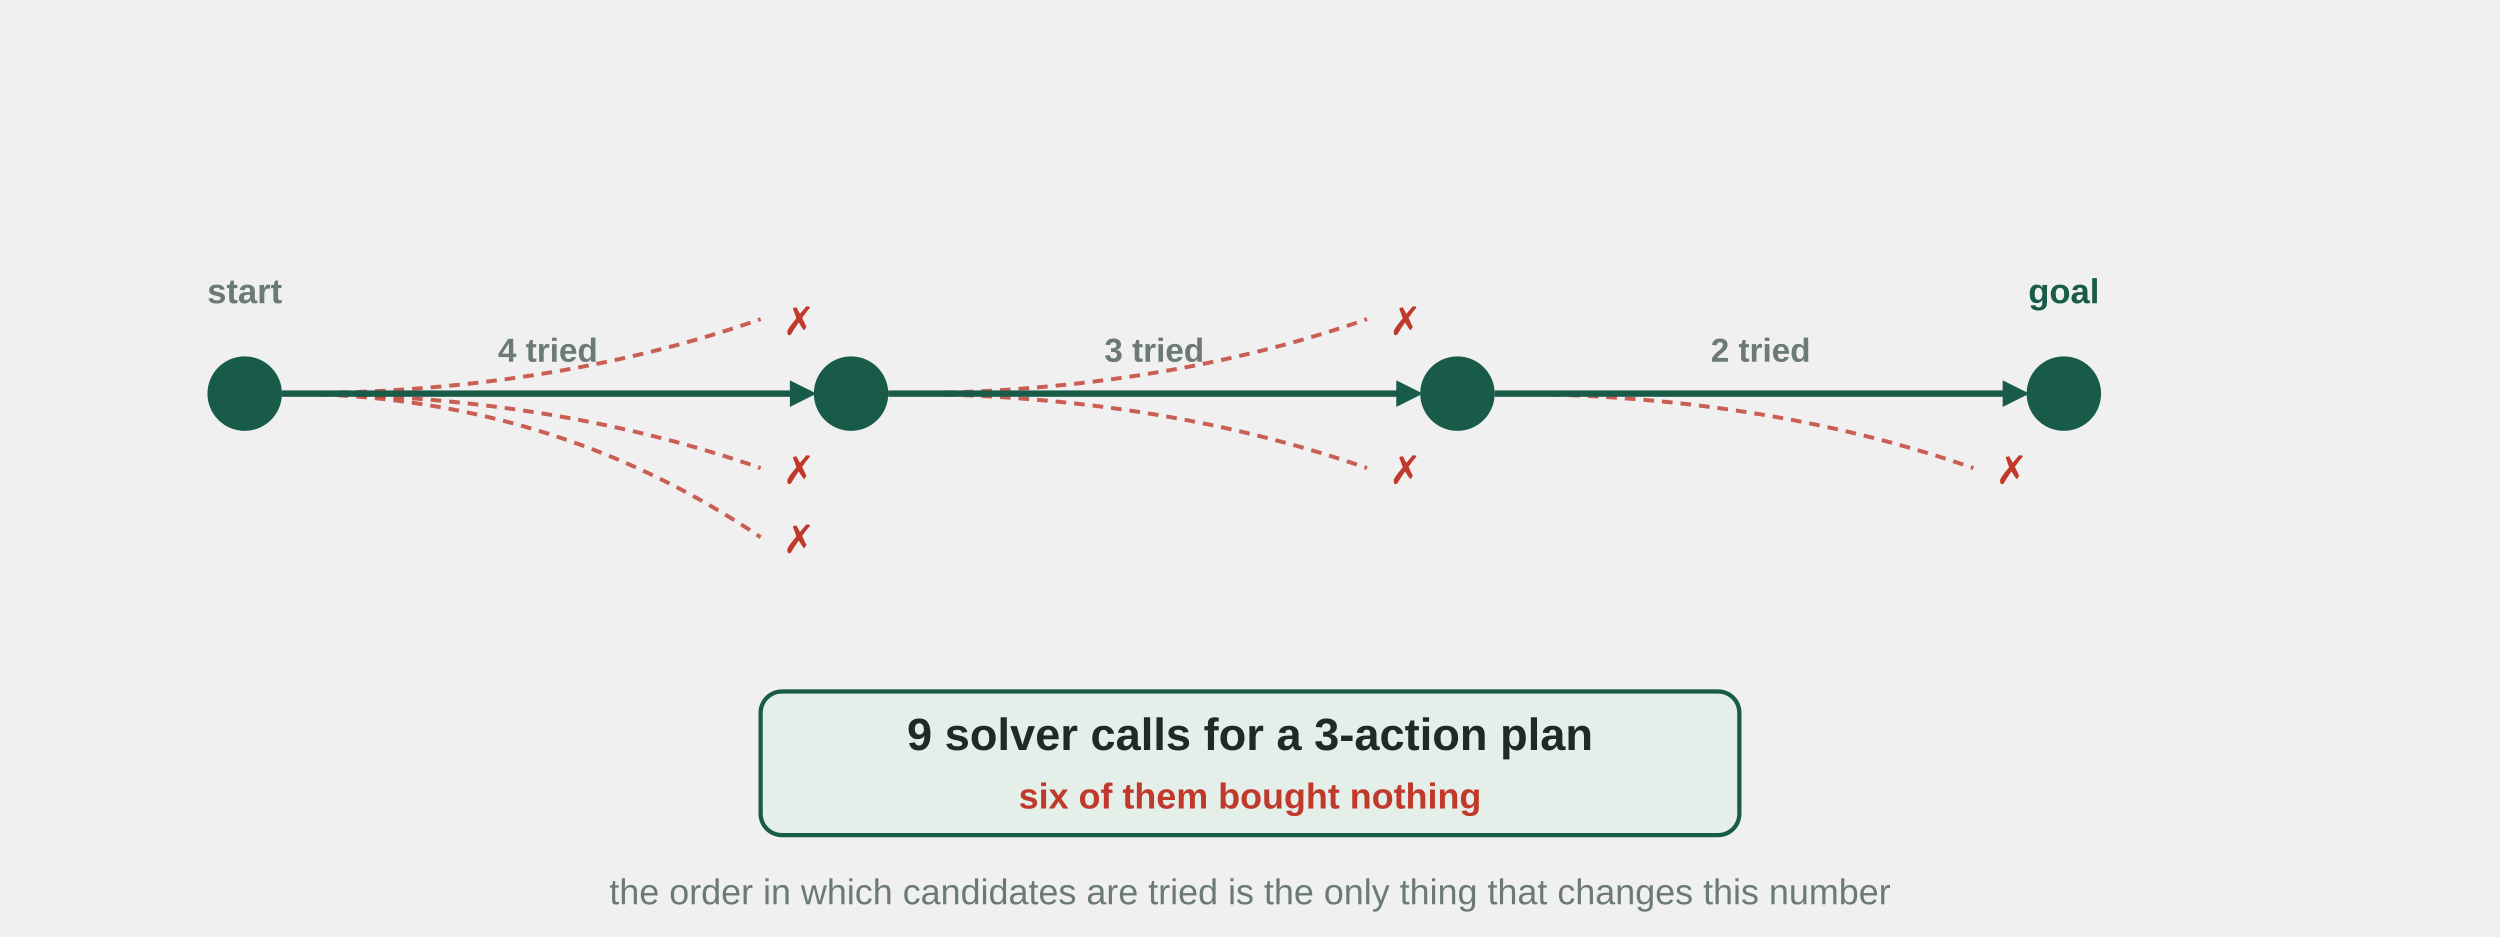
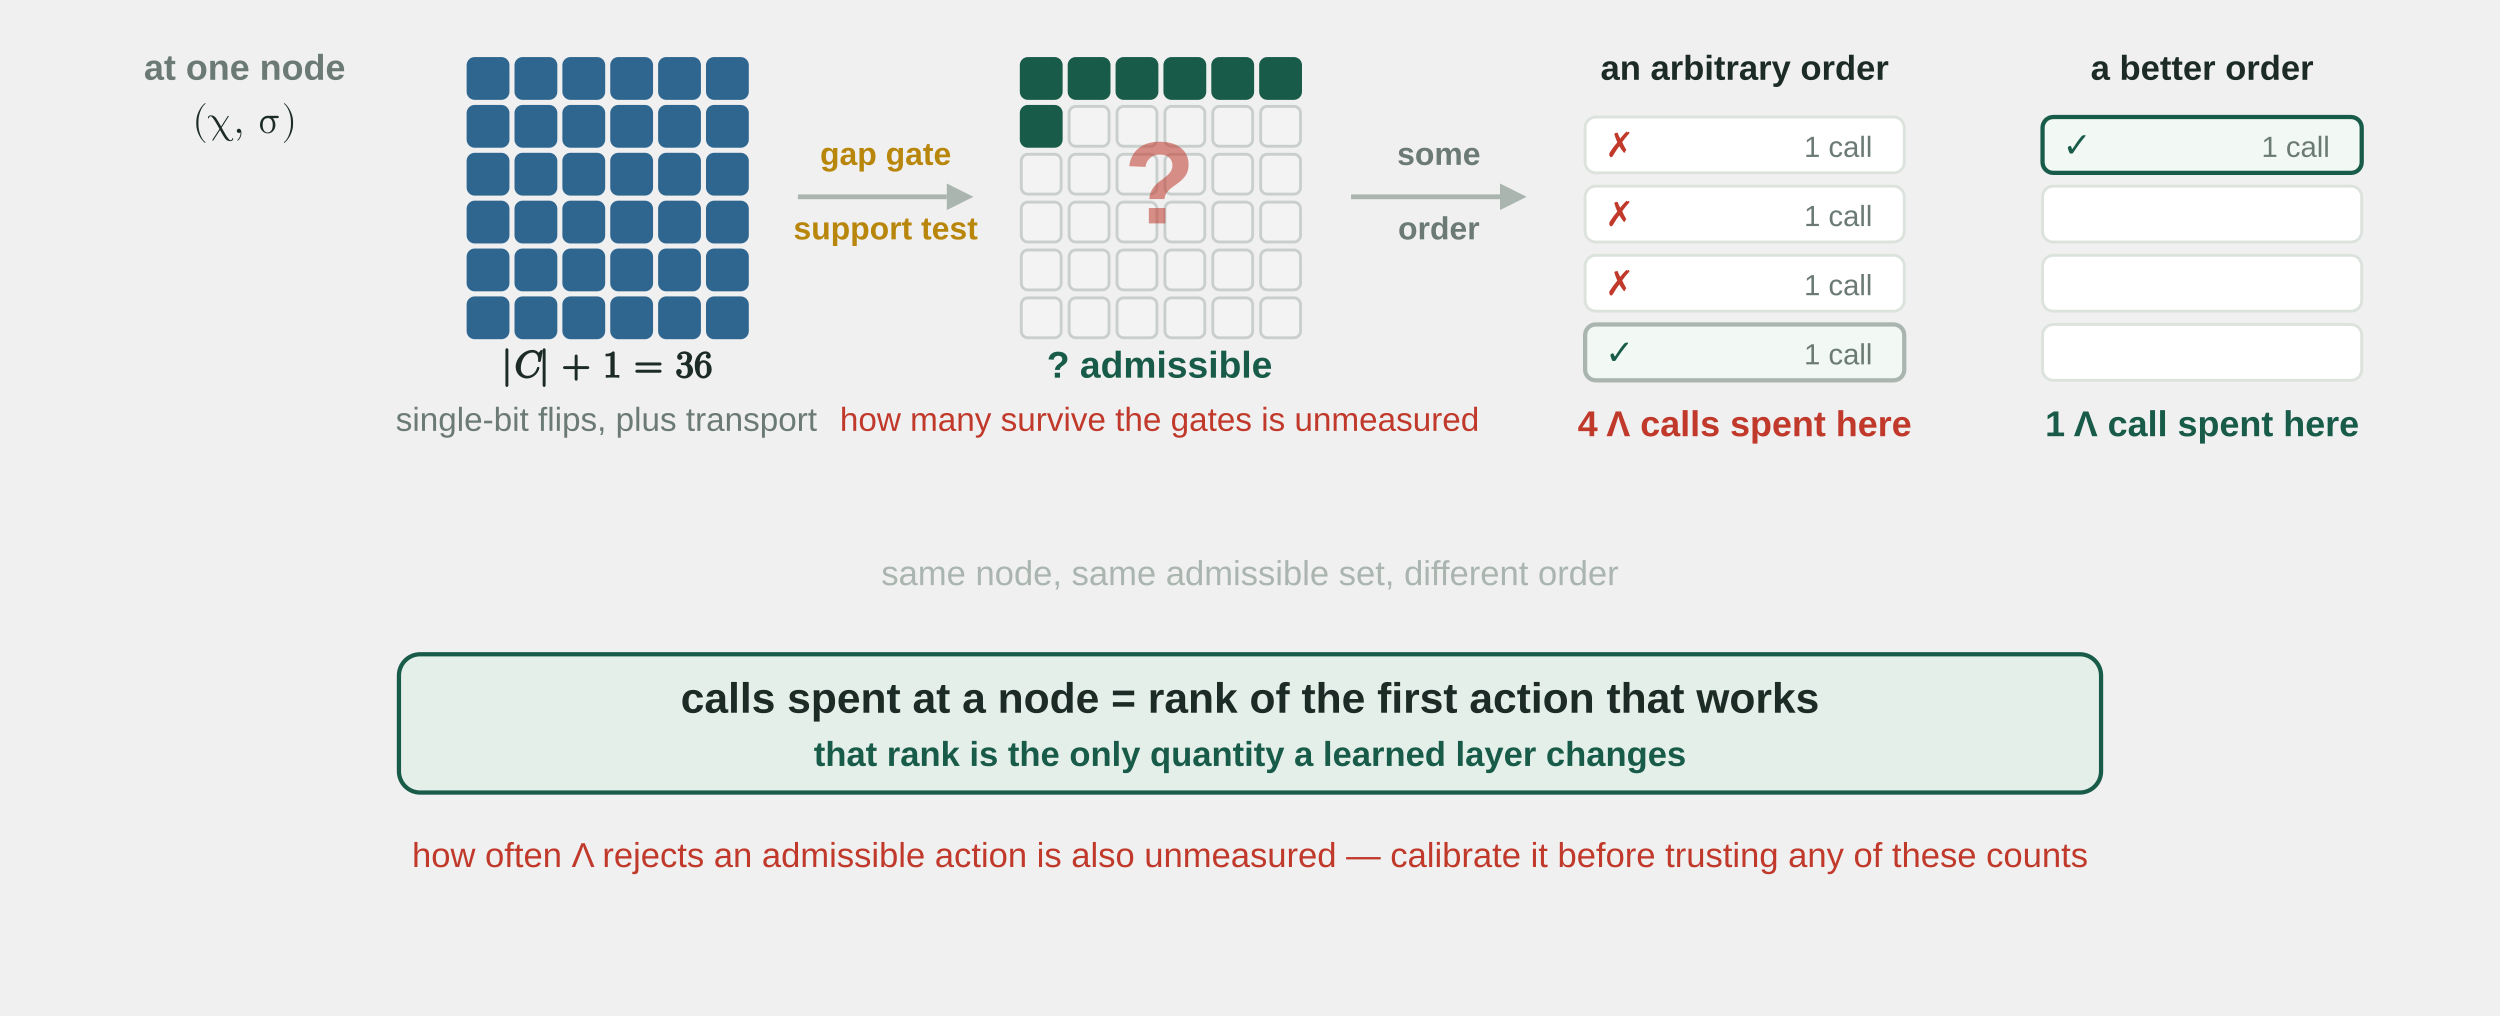
- <svg xmlns="http://www.w3.org/2000/svg" viewBox="0 48 940 352" width="100%" class="fig" role="img" aria-label="Where the solver calls go">
-   <text x="92.00" y="162.00" font-size="13" fill="#6b7a74" text-anchor="middle" font-weight="700" font-family="'Source Sans Pro','Helvetica Neue',Arial,sans-serif" style="">start</text>
-   <path d="M 106 196 Q 206.0 196 286 224" fill="none" stroke="#c0392b" stroke-width="1.5" stroke-dasharray="4 3" opacity="0.8" />
-   <text x="296" y="229" font-size="15" fill="#c0392b" font-weight="700">✗</text>
-   <path d="M 106 196 Q 206.0 196 286 168" fill="none" stroke="#c0392b" stroke-width="1.5" stroke-dasharray="4 3" opacity="0.8" />
-   <text x="296" y="173" font-size="15" fill="#c0392b" font-weight="700">✗</text>
-   <path d="M 106 196 Q 206.0 196 286 250" fill="none" stroke="#c0392b" stroke-width="1.5" stroke-dasharray="4 3" opacity="0.8" />
-   <text x="296" y="255" font-size="15" fill="#c0392b" font-weight="700">✗</text>
-   <line x1="106" y1="196" x2="298" y2="196" stroke="#175b48" stroke-width="2.4" />
-   <polygon points="307,196 297,191 297,201" fill="#175b48" />
-   <text x="206.00" y="184.00" font-size="12.5" fill="#6b7a74" text-anchor="middle" font-weight="700" font-family="'Source Sans Pro','Helvetica Neue',Arial,sans-serif" style="">4 tried</text>
-   <path d="M 334 196 Q 434.0 196 514 224" fill="none" stroke="#c0392b" stroke-width="1.5" stroke-dasharray="4 3" opacity="0.8" />
-   <text x="524" y="229" font-size="15" fill="#c0392b" font-weight="700">✗</text>
-   <path d="M 334 196 Q 434.0 196 514 168" fill="none" stroke="#c0392b" stroke-width="1.5" stroke-dasharray="4 3" opacity="0.8" />
-   <text x="524" y="173" font-size="15" fill="#c0392b" font-weight="700">✗</text>
-   <line x1="334" y1="196" x2="526" y2="196" stroke="#175b48" stroke-width="2.4" />
-   <polygon points="535,196 525,191 525,201" fill="#175b48" />
-   <text x="434.00" y="184.00" font-size="12.5" fill="#6b7a74" text-anchor="middle" font-weight="700" font-family="'Source Sans Pro','Helvetica Neue',Arial,sans-serif" style="">3 tried</text>
-   <path d="M 562 196 Q 662.0 196 742 224" fill="none" stroke="#c0392b" stroke-width="1.5" stroke-dasharray="4 3" opacity="0.8" />
-   <text x="752" y="229" font-size="15" fill="#c0392b" font-weight="700">✗</text>
-   <line x1="562" y1="196" x2="754" y2="196" stroke="#175b48" stroke-width="2.4" />
-   <polygon points="763,196 753,191 753,201" fill="#175b48" />
-   <text x="662.00" y="184.00" font-size="12.5" fill="#6b7a74" text-anchor="middle" font-weight="700" font-family="'Source Sans Pro','Helvetica Neue',Arial,sans-serif" style="">2 tried</text>
-   <circle cx="92" cy="196" r="13" fill="#175b48" stroke="#175b48" stroke-width="2" />
-   <circle cx="320" cy="196" r="13" fill="#175b48" stroke="#175b48" stroke-width="2" />
-   <circle cx="548" cy="196" r="13" fill="#175b48" stroke="#175b48" stroke-width="2" />
-   <circle cx="776" cy="196" r="13" fill="#175b48" stroke="#175b48" stroke-width="2" />
-   <text x="776.00" y="162.00" font-size="13" fill="#175b48" text-anchor="middle" font-weight="700" font-family="'Source Sans Pro','Helvetica Neue',Arial,sans-serif" style="">goal</text>
-   <rect x="286" y="308" width="368" height="54" rx="8" fill="#e4efe9" stroke="#175b48" stroke-width="1.6" />
-   <text x="470.00" y="330.00" font-size="17" fill="#1c2b26" text-anchor="middle" font-weight="700" font-family="'Source Sans Pro','Helvetica Neue',Arial,sans-serif" style="">9 solver calls for a 3-action plan</text>
-   <text x="470.00" y="352.00" font-size="13.5" fill="#c0392b" text-anchor="middle" font-weight="600" font-family="'Source Sans Pro','Helvetica Neue',Arial,sans-serif" style="">six of them bought nothing</text>
-   <text x="470.00" y="388.00" font-size="13.5" fill="#6b7a74" text-anchor="middle" font-weight="400" font-family="'Source Sans Pro','Helvetica Neue',Arial,sans-serif" style="">the order in which candidates are tried is the only thing that changes this number</text>
+ <svg xmlns="http://www.w3.org/2000/svg" viewBox="0 48 940 382" width="100%" class="fig" role="img" aria-label="What a call is spent on">
+   <text x="92.00" y="78.00" font-size="13.5" fill="#6b7a74" text-anchor="middle" font-weight="700" font-family="'Source Sans Pro','Helvetica Neue',Arial,sans-serif" style="">at one node</text>
+   <text x="92.00" y="98.00" font-size="15" fill="#1c2b26" text-anchor="middle" font-weight="400" font-family="'Latin Modern Math','STIX Two Math',Georgia,serif" style="">(χ, σ)</text>
+   <rect x="176" y="70" width="15" height="15" rx="2.5" fill="#2f6690" stroke="#2f6690" stroke-width="1.1" opacity="1" />
+   <rect x="194" y="70" width="15" height="15" rx="2.5" fill="#2f6690" stroke="#2f6690" stroke-width="1.1" opacity="1" />
+   <rect x="212" y="70" width="15" height="15" rx="2.5" fill="#2f6690" stroke="#2f6690" stroke-width="1.1" opacity="1" />
+   <rect x="230" y="70" width="15" height="15" rx="2.5" fill="#2f6690" stroke="#2f6690" stroke-width="1.1" opacity="1" />
+   <rect x="248" y="70" width="15" height="15" rx="2.5" fill="#2f6690" stroke="#2f6690" stroke-width="1.1" opacity="1" />
+   <rect x="266" y="70" width="15" height="15" rx="2.5" fill="#2f6690" stroke="#2f6690" stroke-width="1.1" opacity="1" />
+   <rect x="176" y="88" width="15" height="15" rx="2.5" fill="#2f6690" stroke="#2f6690" stroke-width="1.1" opacity="1" />
+   <rect x="194" y="88" width="15" height="15" rx="2.5" fill="#2f6690" stroke="#2f6690" stroke-width="1.1" opacity="1" />
+   <rect x="212" y="88" width="15" height="15" rx="2.5" fill="#2f6690" stroke="#2f6690" stroke-width="1.1" opacity="1" />
+   <rect x="230" y="88" width="15" height="15" rx="2.5" fill="#2f6690" stroke="#2f6690" stroke-width="1.1" opacity="1" />
+   <rect x="248" y="88" width="15" height="15" rx="2.5" fill="#2f6690" stroke="#2f6690" stroke-width="1.1" opacity="1" />
+   <rect x="266" y="88" width="15" height="15" rx="2.5" fill="#2f6690" stroke="#2f6690" stroke-width="1.1" opacity="1" />
+   <rect x="176" y="106" width="15" height="15" rx="2.5" fill="#2f6690" stroke="#2f6690" stroke-width="1.1" opacity="1" />
+   <rect x="194" y="106" width="15" height="15" rx="2.5" fill="#2f6690" stroke="#2f6690" stroke-width="1.1" opacity="1" />
+   <rect x="212" y="106" width="15" height="15" rx="2.5" fill="#2f6690" stroke="#2f6690" stroke-width="1.1" opacity="1" />
+   <rect x="230" y="106" width="15" height="15" rx="2.5" fill="#2f6690" stroke="#2f6690" stroke-width="1.1" opacity="1" />
+   <rect x="248" y="106" width="15" height="15" rx="2.5" fill="#2f6690" stroke="#2f6690" stroke-width="1.1" opacity="1" />
+   <rect x="266" y="106" width="15" height="15" rx="2.5" fill="#2f6690" stroke="#2f6690" stroke-width="1.1" opacity="1" />
+   <rect x="176" y="124" width="15" height="15" rx="2.5" fill="#2f6690" stroke="#2f6690" stroke-width="1.1" opacity="1" />
+   <rect x="194" y="124" width="15" height="15" rx="2.5" fill="#2f6690" stroke="#2f6690" stroke-width="1.1" opacity="1" />
+   <rect x="212" y="124" width="15" height="15" rx="2.5" fill="#2f6690" stroke="#2f6690" stroke-width="1.1" opacity="1" />
+   <rect x="230" y="124" width="15" height="15" rx="2.5" fill="#2f6690" stroke="#2f6690" stroke-width="1.1" opacity="1" />
+   <rect x="248" y="124" width="15" height="15" rx="2.5" fill="#2f6690" stroke="#2f6690" stroke-width="1.1" opacity="1" />
+   <rect x="266" y="124" width="15" height="15" rx="2.5" fill="#2f6690" stroke="#2f6690" stroke-width="1.1" opacity="1" />
+   <rect x="176" y="142" width="15" height="15" rx="2.5" fill="#2f6690" stroke="#2f6690" stroke-width="1.1" opacity="1" />
+   <rect x="194" y="142" width="15" height="15" rx="2.5" fill="#2f6690" stroke="#2f6690" stroke-width="1.1" opacity="1" />
+   <rect x="212" y="142" width="15" height="15" rx="2.5" fill="#2f6690" stroke="#2f6690" stroke-width="1.1" opacity="1" />
+   <rect x="230" y="142" width="15" height="15" rx="2.5" fill="#2f6690" stroke="#2f6690" stroke-width="1.1" opacity="1" />
+   <rect x="248" y="142" width="15" height="15" rx="2.5" fill="#2f6690" stroke="#2f6690" stroke-width="1.1" opacity="1" />
+   <rect x="266" y="142" width="15" height="15" rx="2.5" fill="#2f6690" stroke="#2f6690" stroke-width="1.1" opacity="1" />
+   <rect x="176" y="160" width="15" height="15" rx="2.5" fill="#2f6690" stroke="#2f6690" stroke-width="1.1" opacity="1" />
+   <rect x="194" y="160" width="15" height="15" rx="2.5" fill="#2f6690" stroke="#2f6690" stroke-width="1.1" opacity="1" />
+   <rect x="212" y="160" width="15" height="15" rx="2.5" fill="#2f6690" stroke="#2f6690" stroke-width="1.1" opacity="1" />
+   <rect x="230" y="160" width="15" height="15" rx="2.5" fill="#2f6690" stroke="#2f6690" stroke-width="1.1" opacity="1" />
+   <rect x="248" y="160" width="15" height="15" rx="2.5" fill="#2f6690" stroke="#2f6690" stroke-width="1.1" opacity="1" />
+   <rect x="266" y="160" width="15" height="15" rx="2.5" fill="#2f6690" stroke="#2f6690" stroke-width="1.1" opacity="1" />
+   <text x="228.00" y="190.00" font-size="14" fill="#1c2b26" text-anchor="middle" font-weight="700" font-family="'Latin Modern Math',Georgia,serif" style="">|<tspan font-style="italic">C</tspan>| + 1 = 36</text>
+   <text x="228.00" y="210.00" font-size="12.5" fill="#6b7a74" text-anchor="middle" font-weight="400" font-family="'Source Sans Pro','Helvetica Neue',Arial,sans-serif" style="">single-bit flips, plus transport</text>
+   <line x1="300" y1="122" x2="356" y2="122" stroke="#aab5b0" stroke-width="1.8" />
+   <polygon points="366,122 356,117 356,127" fill="#aab5b0" />
+   <text x="333.00" y="110.00" font-size="12" fill="#b8860b" text-anchor="middle" font-weight="700" font-family="'Source Sans Pro','Helvetica Neue',Arial,sans-serif" style="">gap gate</text>
+   <text x="333.00" y="138.00" font-size="12" fill="#b8860b" text-anchor="middle" font-weight="700" font-family="'Source Sans Pro','Helvetica Neue',Arial,sans-serif" style="">support test</text>
+   <rect x="384" y="70" width="15" height="15" rx="2.5" fill="#175b48" stroke="#175b48" stroke-width="1.1" opacity="1" />
+   <rect x="402" y="70" width="15" height="15" rx="2.5" fill="#175b48" stroke="#175b48" stroke-width="1.1" opacity="1" />
+   <rect x="420" y="70" width="15" height="15" rx="2.5" fill="#175b48" stroke="#175b48" stroke-width="1.1" opacity="1" />
+   <rect x="438" y="70" width="15" height="15" rx="2.5" fill="#175b48" stroke="#175b48" stroke-width="1.1" opacity="1" />
+   <rect x="456" y="70" width="15" height="15" rx="2.5" fill="#175b48" stroke="#175b48" stroke-width="1.1" opacity="1" />
+   <rect x="474" y="70" width="15" height="15" rx="2.5" fill="#175b48" stroke="#175b48" stroke-width="1.1" opacity="1" />
+   <rect x="384" y="88" width="15" height="15" rx="2.5" fill="#175b48" stroke="#175b48" stroke-width="1.1" opacity="1" />
+   <rect x="402" y="88" width="15" height="15" rx="2.5" fill="#f4f6f4" stroke="#aab5b0" stroke-width="1.1" opacity="0.55" />
+   <rect x="420" y="88" width="15" height="15" rx="2.5" fill="#f4f6f4" stroke="#aab5b0" stroke-width="1.1" opacity="0.55" />
+   <rect x="438" y="88" width="15" height="15" rx="2.5" fill="#f4f6f4" stroke="#aab5b0" stroke-width="1.1" opacity="0.55" />
+   <rect x="456" y="88" width="15" height="15" rx="2.5" fill="#f4f6f4" stroke="#aab5b0" stroke-width="1.1" opacity="0.55" />
+   <rect x="474" y="88" width="15" height="15" rx="2.5" fill="#f4f6f4" stroke="#aab5b0" stroke-width="1.1" opacity="0.55" />
+   <rect x="384" y="106" width="15" height="15" rx="2.5" fill="#f4f6f4" stroke="#aab5b0" stroke-width="1.1" opacity="0.55" />
+   <rect x="402" y="106" width="15" height="15" rx="2.5" fill="#f4f6f4" stroke="#aab5b0" stroke-width="1.1" opacity="0.55" />
+   <rect x="420" y="106" width="15" height="15" rx="2.5" fill="#f4f6f4" stroke="#aab5b0" stroke-width="1.1" opacity="0.55" />
+   <rect x="438" y="106" width="15" height="15" rx="2.5" fill="#f4f6f4" stroke="#aab5b0" stroke-width="1.1" opacity="0.55" />
+   <rect x="456" y="106" width="15" height="15" rx="2.5" fill="#f4f6f4" stroke="#aab5b0" stroke-width="1.1" opacity="0.55" />
+   <rect x="474" y="106" width="15" height="15" rx="2.5" fill="#f4f6f4" stroke="#aab5b0" stroke-width="1.1" opacity="0.55" />
+   <rect x="384" y="124" width="15" height="15" rx="2.5" fill="#f4f6f4" stroke="#aab5b0" stroke-width="1.1" opacity="0.55" />
+   <rect x="402" y="124" width="15" height="15" rx="2.5" fill="#f4f6f4" stroke="#aab5b0" stroke-width="1.1" opacity="0.55" />
+   <rect x="420" y="124" width="15" height="15" rx="2.5" fill="#f4f6f4" stroke="#aab5b0" stroke-width="1.1" opacity="0.55" />
+   <rect x="438" y="124" width="15" height="15" rx="2.5" fill="#f4f6f4" stroke="#aab5b0" stroke-width="1.1" opacity="0.55" />
+   <rect x="456" y="124" width="15" height="15" rx="2.5" fill="#f4f6f4" stroke="#aab5b0" stroke-width="1.1" opacity="0.55" />
+   <rect x="474" y="124" width="15" height="15" rx="2.5" fill="#f4f6f4" stroke="#aab5b0" stroke-width="1.1" opacity="0.55" />
+   <rect x="384" y="142" width="15" height="15" rx="2.5" fill="#f4f6f4" stroke="#aab5b0" stroke-width="1.1" opacity="0.55" />
+   <rect x="402" y="142" width="15" height="15" rx="2.5" fill="#f4f6f4" stroke="#aab5b0" stroke-width="1.1" opacity="0.55" />
+   <rect x="420" y="142" width="15" height="15" rx="2.5" fill="#f4f6f4" stroke="#aab5b0" stroke-width="1.1" opacity="0.55" />
+   <rect x="438" y="142" width="15" height="15" rx="2.5" fill="#f4f6f4" stroke="#aab5b0" stroke-width="1.1" opacity="0.55" />
+   <rect x="456" y="142" width="15" height="15" rx="2.5" fill="#f4f6f4" stroke="#aab5b0" stroke-width="1.1" opacity="0.55" />
+   <rect x="474" y="142" width="15" height="15" rx="2.5" fill="#f4f6f4" stroke="#aab5b0" stroke-width="1.1" opacity="0.55" />
+   <rect x="384" y="160" width="15" height="15" rx="2.5" fill="#f4f6f4" stroke="#aab5b0" stroke-width="1.1" opacity="0.55" />
+   <rect x="402" y="160" width="15" height="15" rx="2.5" fill="#f4f6f4" stroke="#aab5b0" stroke-width="1.1" opacity="0.55" />
+   <rect x="420" y="160" width="15" height="15" rx="2.5" fill="#f4f6f4" stroke="#aab5b0" stroke-width="1.1" opacity="0.55" />
+   <rect x="438" y="160" width="15" height="15" rx="2.5" fill="#f4f6f4" stroke="#aab5b0" stroke-width="1.1" opacity="0.55" />
+   <rect x="456" y="160" width="15" height="15" rx="2.5" fill="#f4f6f4" stroke="#aab5b0" stroke-width="1.1" opacity="0.55" />
+   <rect x="474" y="160" width="15" height="15" rx="2.5" fill="#f4f6f4" stroke="#aab5b0" stroke-width="1.1" opacity="0.55" />
+   <text x="436.00" y="132.00" font-size="44" fill="#c0392b" text-anchor="middle" font-weight="700" font-family="'Source Sans Pro','Helvetica Neue',Arial,sans-serif" style="" opacity="0.55">?</text>
+   <text x="436.00" y="190.00" font-size="14" fill="#175b48" text-anchor="middle" font-weight="700" font-family="'Source Sans Pro','Helvetica Neue',Arial,sans-serif" style="">? admissible</text>
+   <text x="436.00" y="210.00" font-size="12.5" fill="#c0392b" text-anchor="middle" font-weight="400" font-family="'Source Sans Pro','Helvetica Neue',Arial,sans-serif" style="">how many survive the gates is unmeasured</text>
+   <line x1="508" y1="122" x2="564" y2="122" stroke="#aab5b0" stroke-width="1.8" />
+   <polygon points="574,122 564,117 564,127" fill="#aab5b0" />
+   <text x="541.00" y="110.00" font-size="12" fill="#6b7a74" text-anchor="middle" font-weight="700" font-family="'Source Sans Pro','Helvetica Neue',Arial,sans-serif" style="">some</text>
+   <text x="541.00" y="138.00" font-size="12" fill="#6b7a74" text-anchor="middle" font-weight="700" font-family="'Source Sans Pro','Helvetica Neue',Arial,sans-serif" style="">order</text>
+   <text x="656.00" y="78.00" font-size="13" fill="#1c2b26" text-anchor="middle" font-weight="700" font-family="'Source Sans Pro','Helvetica Neue',Arial,sans-serif" style="">an arbitrary order</text>
+   <rect x="596" y="92" width="120" height="21" rx="4" fill="#ffffff" stroke="#dce3dd" stroke-width="1.1" />
+   <text x="609.00" y="107.00" font-size="13" fill="#c0392b" text-anchor="middle" font-weight="700" font-family="'Source Sans Pro','Helvetica Neue',Arial,sans-serif" style="">✗</text>
+   <text x="704.00" y="107.00" font-size="11" fill="#6b7a74" text-anchor="end" font-weight="400" font-family="'Source Sans Pro','Helvetica Neue',Arial,sans-serif" style="">1 call</text>
+   <rect x="596" y="118" width="120" height="21" rx="4" fill="#ffffff" stroke="#dce3dd" stroke-width="1.1" />
+   <text x="609.00" y="133.00" font-size="13" fill="#c0392b" text-anchor="middle" font-weight="700" font-family="'Source Sans Pro','Helvetica Neue',Arial,sans-serif" style="">✗</text>
+   <text x="704.00" y="133.00" font-size="11" fill="#6b7a74" text-anchor="end" font-weight="400" font-family="'Source Sans Pro','Helvetica Neue',Arial,sans-serif" style="">1 call</text>
+   <rect x="596" y="144" width="120" height="21" rx="4" fill="#ffffff" stroke="#dce3dd" stroke-width="1.1" />
+   <text x="609.00" y="159.00" font-size="13" fill="#c0392b" text-anchor="middle" font-weight="700" font-family="'Source Sans Pro','Helvetica Neue',Arial,sans-serif" style="">✗</text>
+   <text x="704.00" y="159.00" font-size="11" fill="#6b7a74" text-anchor="end" font-weight="400" font-family="'Source Sans Pro','Helvetica Neue',Arial,sans-serif" style="">1 call</text>
+   <rect x="596" y="170" width="120" height="21" rx="4" fill="#f2f8f4" stroke="#aab5b0" stroke-width="1.6" />
+   <text x="609.00" y="185.00" font-size="13" fill="#175b48" text-anchor="middle" font-weight="700" font-family="'Source Sans Pro','Helvetica Neue',Arial,sans-serif" style="">✓</text>
+   <text x="704.00" y="185.00" font-size="11" fill="#6b7a74" text-anchor="end" font-weight="400" font-family="'Source Sans Pro','Helvetica Neue',Arial,sans-serif" style="">1 call</text>
+   <text x="656.00" y="212.00" font-size="13.5" fill="#c0392b" text-anchor="middle" font-weight="700" font-family="'Source Sans Pro','Helvetica Neue',Arial,sans-serif" style="">4 Λ calls spent here</text>
+   <text x="828.00" y="78.00" font-size="13" fill="#1c2b26" text-anchor="middle" font-weight="700" font-family="'Source Sans Pro','Helvetica Neue',Arial,sans-serif" style="">a better order</text>
+   <rect x="768" y="92" width="120" height="21" rx="4" fill="#f2f8f4" stroke="#175b48" stroke-width="1.6" />
+   <text x="781.00" y="107.00" font-size="13" fill="#175b48" text-anchor="middle" font-weight="700" font-family="'Source Sans Pro','Helvetica Neue',Arial,sans-serif" style="">✓</text>
+   <text x="876.00" y="107.00" font-size="11" fill="#6b7a74" text-anchor="end" font-weight="400" font-family="'Source Sans Pro','Helvetica Neue',Arial,sans-serif" style="">1 call</text>
+   <rect x="768" y="118" width="120" height="21" rx="4" fill="#ffffff" stroke="#dce3dd" stroke-width="1.1" />
+   <text x="781.00" y="133.00" font-size="13" fill="#c0392b" text-anchor="middle" font-weight="700" font-family="'Source Sans Pro','Helvetica Neue',Arial,sans-serif" style="" />
+   <rect x="768" y="144" width="120" height="21" rx="4" fill="#ffffff" stroke="#dce3dd" stroke-width="1.1" />
+   <text x="781.00" y="159.00" font-size="13" fill="#c0392b" text-anchor="middle" font-weight="700" font-family="'Source Sans Pro','Helvetica Neue',Arial,sans-serif" style="" />
+   <rect x="768" y="170" width="120" height="21" rx="4" fill="#ffffff" stroke="#dce3dd" stroke-width="1.1" />
+   <text x="781.00" y="185.00" font-size="13" fill="#c0392b" text-anchor="middle" font-weight="700" font-family="'Source Sans Pro','Helvetica Neue',Arial,sans-serif" style="" />
+   <text x="828.00" y="212.00" font-size="13.5" fill="#175b48" text-anchor="middle" font-weight="700" font-family="'Source Sans Pro','Helvetica Neue',Arial,sans-serif" style="">1 Λ call spent here</text>
+   <text x="470.00" y="268.00" font-size="13" fill="#aab5b0" text-anchor="middle" font-weight="400" font-family="'Source Sans Pro','Helvetica Neue',Arial,sans-serif" style="">same node, same admissible set, different order</text>
+   <rect x="150" y="294" width="640" height="52" rx="8" fill="#e4efe9" stroke="#175b48" stroke-width="1.6" />
+   <text x="470.00" y="316.00" font-size="16" fill="#1c2b26" text-anchor="middle" font-weight="700" font-family="'Source Sans Pro','Helvetica Neue',Arial,sans-serif" style="">calls spent at a node = rank of the first action that works</text>
+   <text x="470.00" y="336.00" font-size="13" fill="#175b48" text-anchor="middle" font-weight="600" font-family="'Source Sans Pro','Helvetica Neue',Arial,sans-serif" style="">that rank is the only quantity a learned layer changes</text>
+   <text x="470.00" y="374.00" font-size="13" fill="#c0392b" text-anchor="middle" font-weight="400" font-family="'Source Sans Pro','Helvetica Neue',Arial,sans-serif" style="">how often Λ rejects an admissible action is also unmeasured — calibrate it before trusting any of these counts</text>
</svg>
